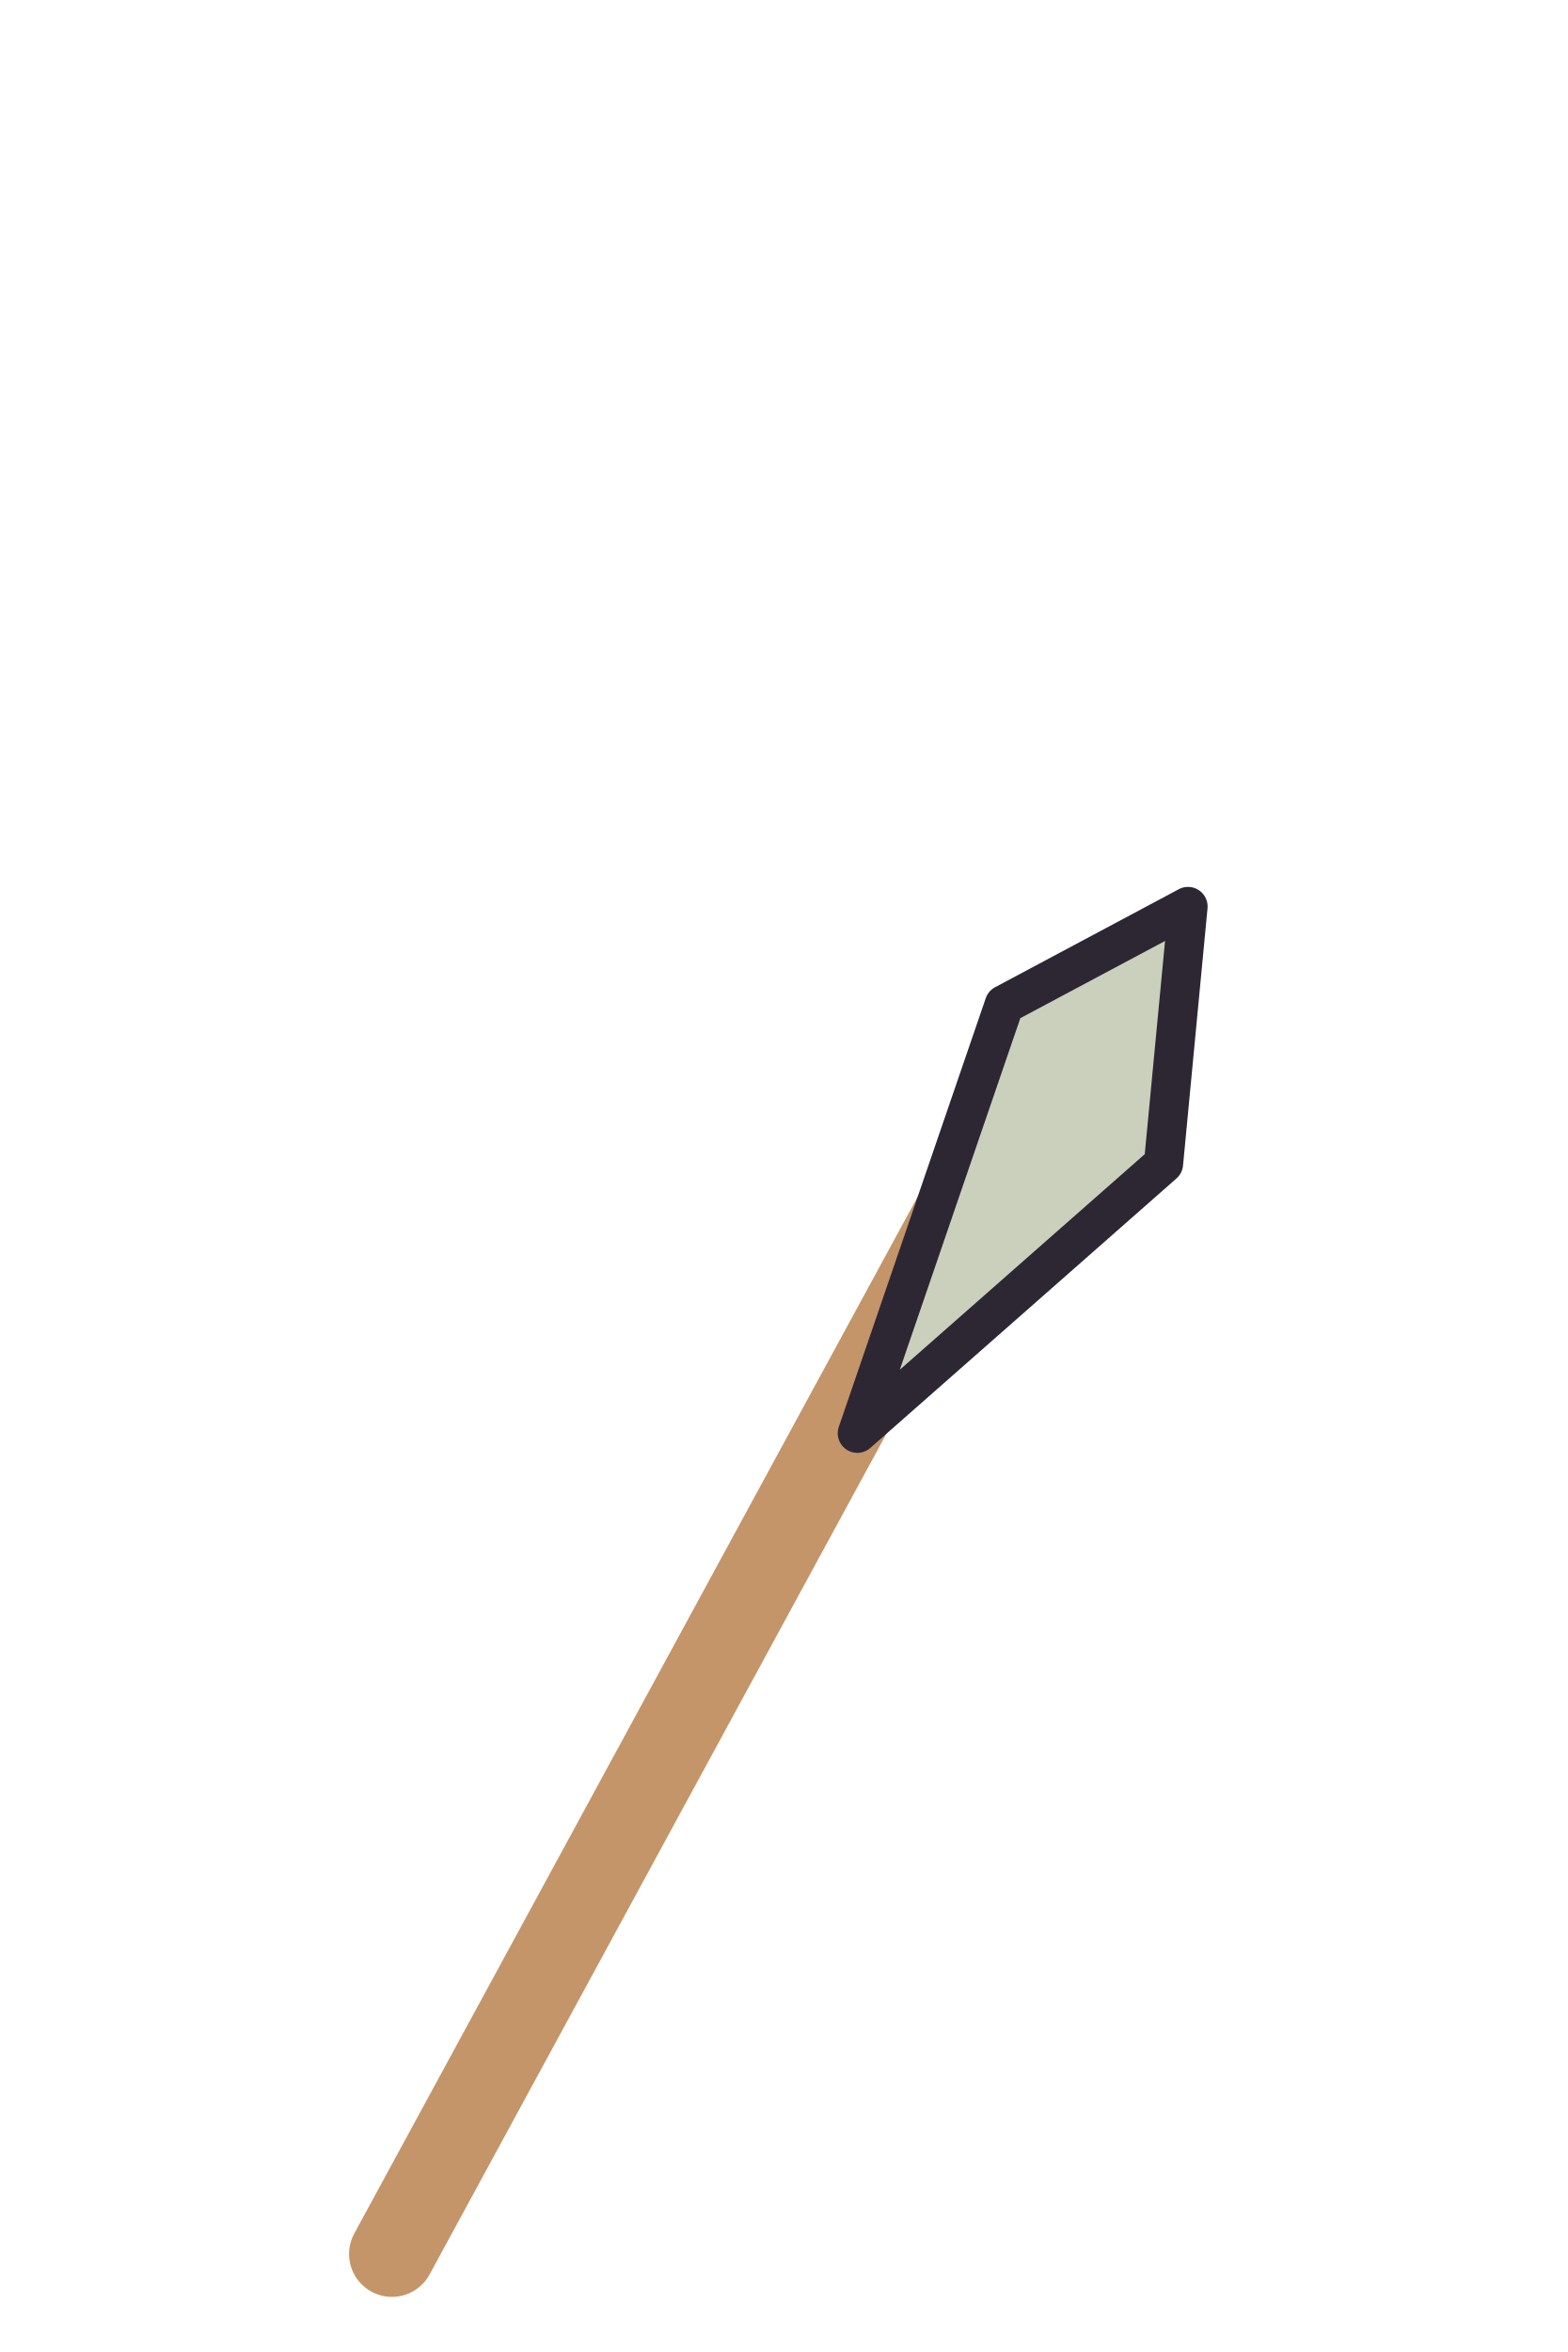
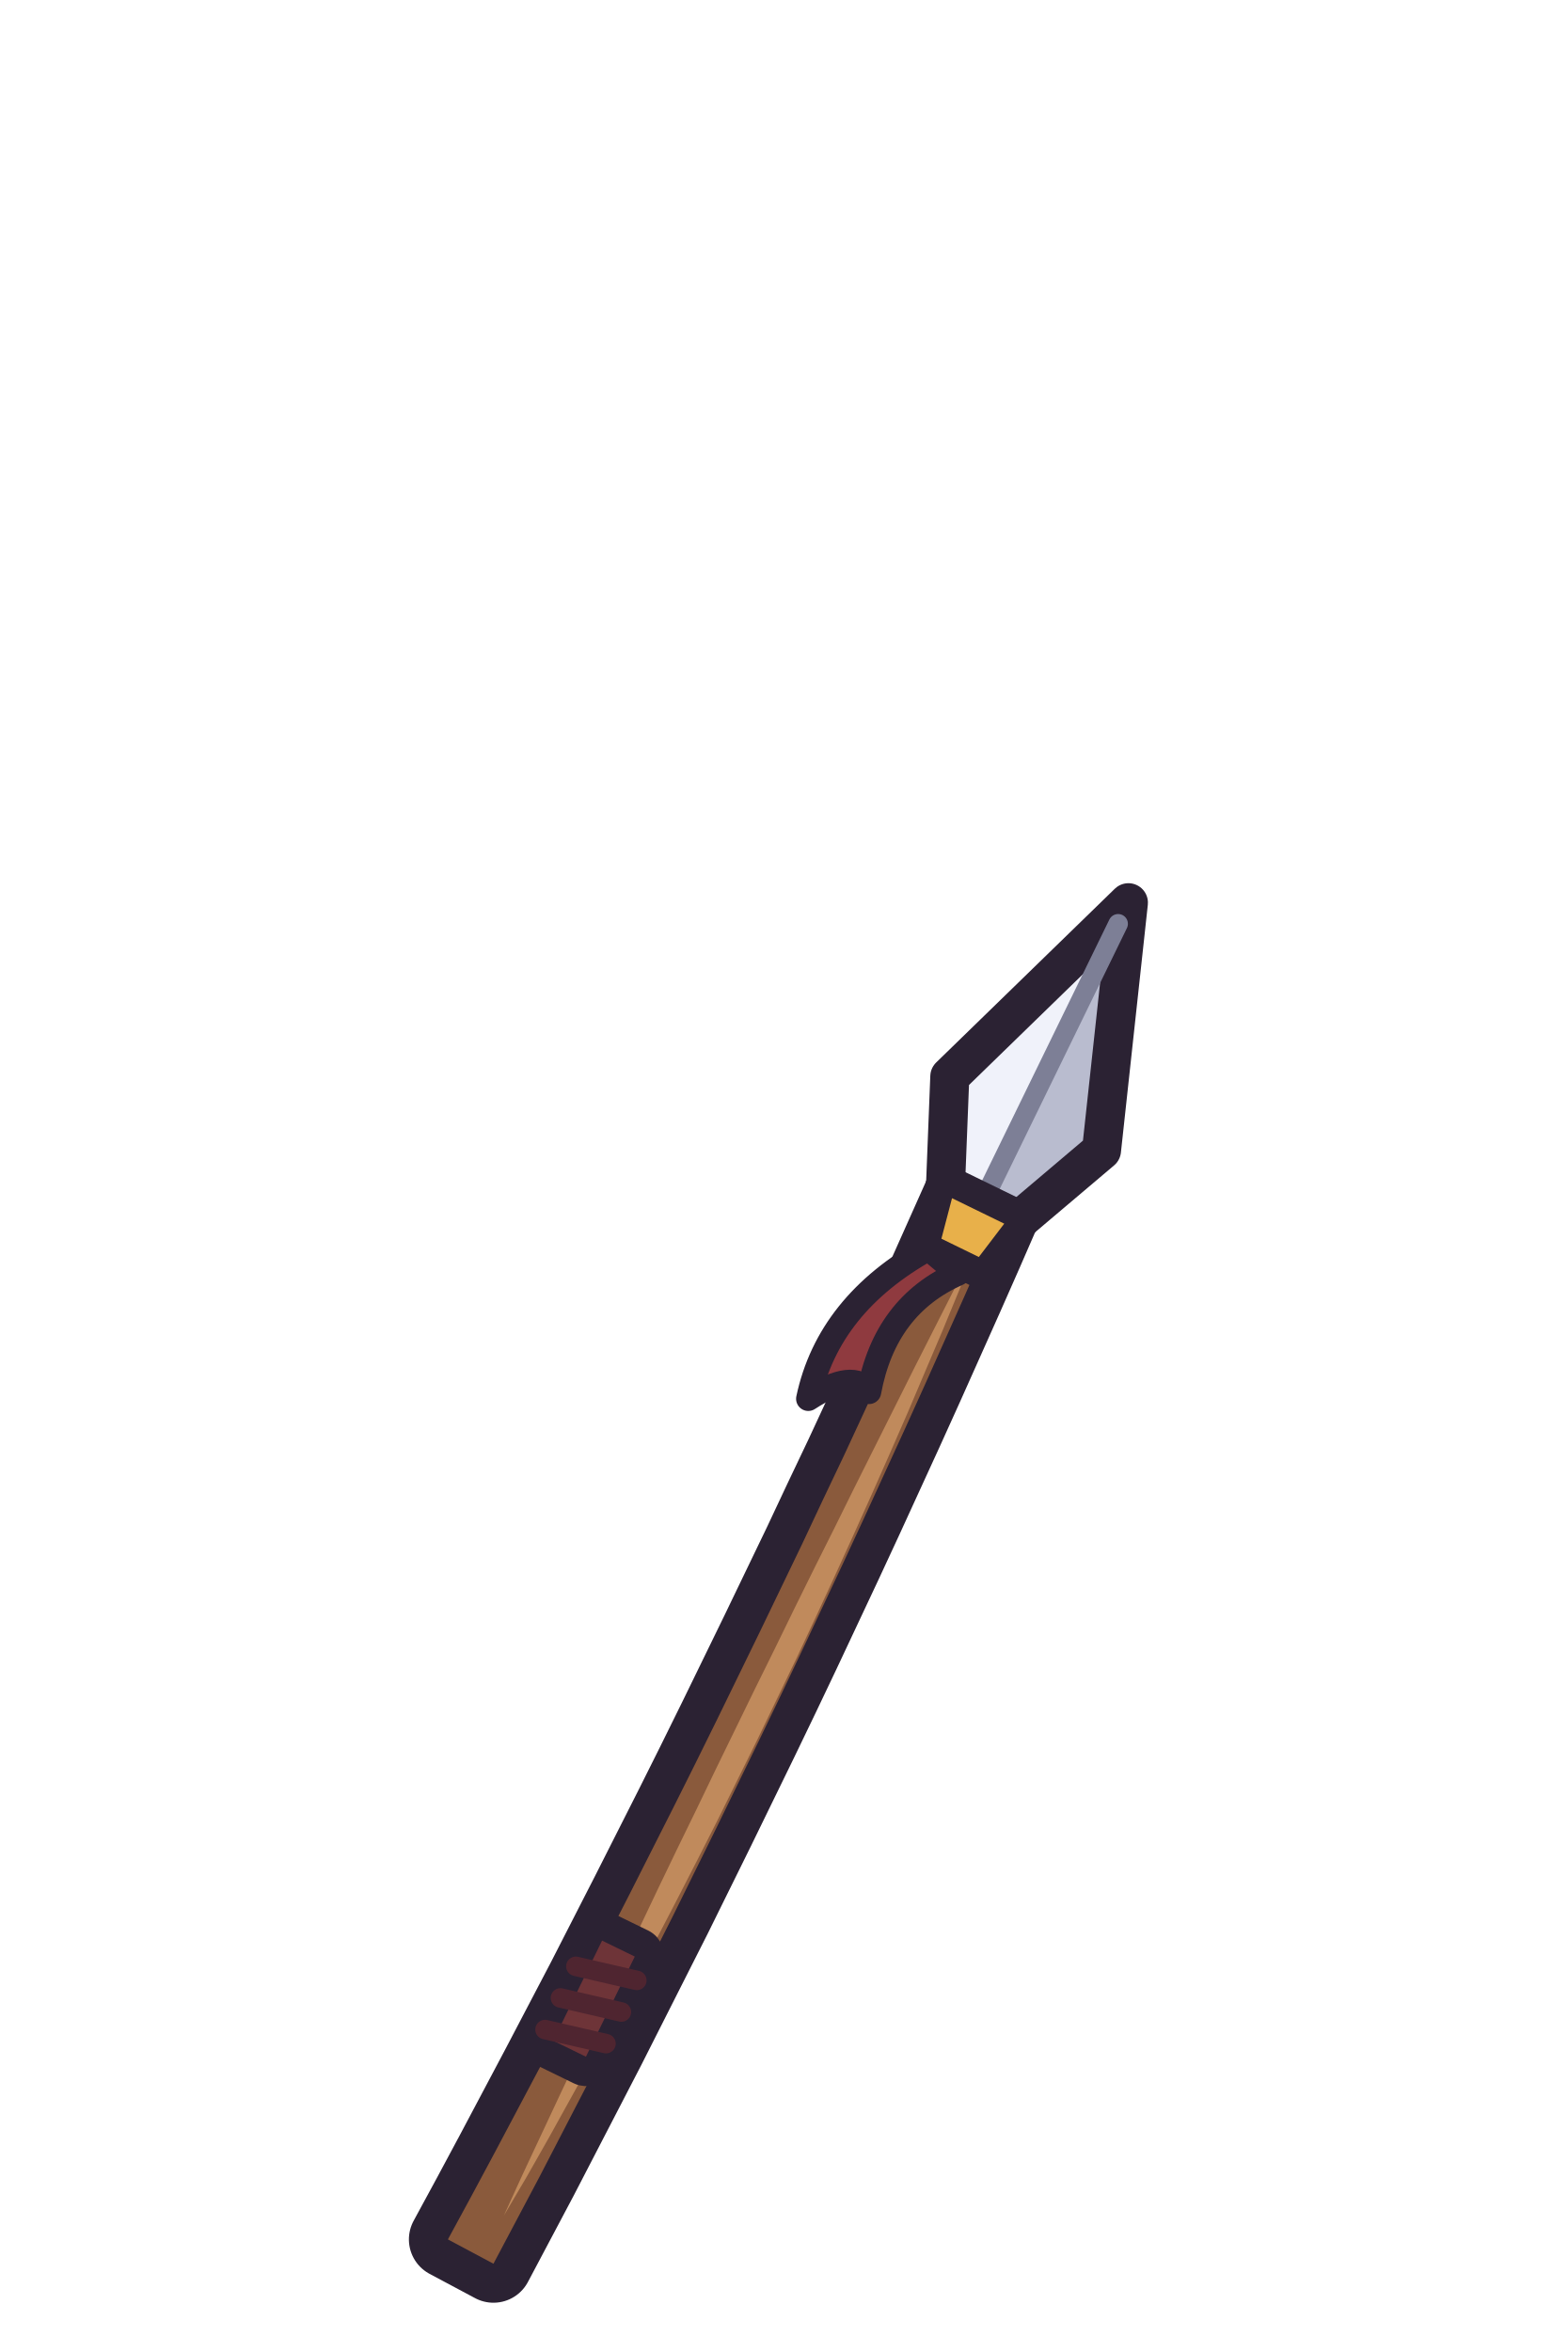
- <svg xmlns="http://www.w3.org/2000/svg" width="128" height="192" viewBox="0 0 128 192">
-   <g stroke="#2d2734" stroke-width="3.2" stroke-linecap="round" stroke-linejoin="round">
-     <path d="M32 184l50-92" stroke="#c39569" stroke-width="7" />
-     <path d="M70 117l12-35 15-8-2 21z" fill="#cbd0bd" />
+ <svg xmlns="http://www.w3.org/2000/svg" width="256" height="384" viewBox="0 0 512 768">
+   <defs />
+   <g stroke="#2b2233" stroke-linejoin="round" stroke-linecap="round" stroke-width="8.00">
+     <g transform="translate(15.9 168.6) scale(0.76568)">
+       <g transform="translate(180.0 740.0) rotate(26.0) scale(1 1)">
+         <path d="M11.0 0.4 L11.7 -20.4 L12.4 -41.3 L12.9 -62.2 L13.4 -83.0 L13.9 -103.9 L14.2 -124.8 L14.5 -145.7 L14.8 -166.5 L14.9 -187.4 L15.0 -208.3 L15.0 -229.1 L15.0 -250.0 L14.9 -270.9 L14.7 -291.7 L14.4 -312.6 L14.1 -333.5 L13.7 -354.3 L13.2 -375.2 L12.7 -396.1 L12.1 -416.9 L11.4 -437.8 L10.7 -458.6 L9.9 -479.5 L9.0 -500.4 L-9.0 -499.6 L-8.3 -478.8 L-7.6 -458.0 L-7.1 -437.2 L-6.6 -416.4 L-6.1 -395.6 L-5.7 -374.8 L-5.5 -354.0 L-5.2 -333.2 L-5.1 -312.4 L-5.0 -291.6 L-5.0 -270.8 L-5.0 -250.0 L-5.1 -229.2 L-5.3 -208.4 L-5.6 -187.6 L-5.9 -166.8 L-6.3 -146.0 L-6.7 -125.2 L-7.3 -104.4 L-7.9 -83.6 L-8.6 -62.8 L-9.3 -42.0 L-10.1 -21.2 L-11.0 -0.4 Z" fill="#8a5a3c" stroke-width="33.28" />
+         <path d="M11.0 0.4 L11.7 -20.4 L12.4 -41.3 L12.9 -62.2 L13.4 -83.0 L13.9 -103.9 L14.2 -124.8 L14.5 -145.7 L14.8 -166.5 L14.9 -187.4 L15.0 -208.3 L15.0 -229.1 L15.0 -250.0 L14.9 -270.9 L14.7 -291.7 L14.4 -312.6 L14.1 -333.5 L13.7 -354.3 L13.2 -375.2 L12.7 -396.1 L12.1 -416.9 L11.4 -437.8 L10.7 -458.6 L9.9 -479.5 L9.0 -500.4 L-9.0 -499.6 L-8.3 -478.8 L-7.6 -458.0 L-7.1 -437.2 L-6.6 -416.4 L-6.1 -395.6 L-5.7 -374.8 L-5.5 -354.0 L-5.2 -333.2 L-5.1 -312.4 L-5.0 -291.6 L-5.0 -270.8 L-5.0 -250.0 L-5.1 -229.2 L-5.3 -208.4 L-5.6 -187.6 L-5.9 -166.8 L-6.3 -146.0 L-6.7 -125.2 L-7.3 -104.4 L-7.9 -83.6 L-8.6 -62.8 L-9.3 -42.0 L-10.1 -21.2 L-11.0 -0.4 Z" fill="#8a5a3c" stroke="none" />
+         <path d="M6.0 -20.0 L7.5 -39.1 L8.7 -58.3 L9.7 -77.5 L10.7 -96.6 L11.5 -115.8 L12.2 -134.9 L12.8 -154.1 L13.3 -173.3 L13.7 -192.5 L14.0 -211.6 L14.1 -230.8 L14.2 -250.0 L14.1 -269.2 L14.0 -288.4 L13.7 -307.5 L13.3 -326.7 L12.8 -345.9 L12.2 -365.1 L11.5 -384.2 L10.7 -403.4 L9.7 -422.5 L8.7 -441.7 L7.5 -460.9 L6.0 -480.0 L6.0 -480.0 L5.5 -460.8 L5.2 -441.6 L4.9 -422.5 L4.7 -403.3 L4.5 -384.1 L4.3 -364.9 L4.2 -345.8 L4.0 -326.6 L3.9 -307.5 L3.9 -288.3 L3.8 -269.2 L3.8 -250.0 L3.8 -230.8 L3.9 -211.7 L3.9 -192.5 L4.0 -173.4 L4.2 -154.2 L4.3 -135.1 L4.5 -115.9 L4.7 -96.7 L4.9 -77.5 L5.2 -58.4 L5.5 -39.2 L6.0 -20.0 Z" fill="#c08a5c" stroke="none" opacity="1" />
+         <rect x="-14.0" y="-150.0" width="28.0" height="60.0" rx="6.0" fill="#6e3438" stroke-width="12.48" />
+         <path d="M-13.0 -129.0 L13.0 -135.0" fill="none" stroke="#4f2530" stroke-width="8.32" />
+         <path d="M-13.0 -114.0 L13.0 -120.0" fill="none" stroke="#4f2530" stroke-width="8.32" />
+         <path d="M-13.0 -99.0 L13.0 -105.0" fill="none" stroke="#4f2530" stroke-width="8.32" />
+         <path d="M0 -640 L36 -540 L14 -490 L-14 -490 L-36 -540 Z" fill="#f0f2fa" stroke="none" opacity="1" />
+         <path d="M0 -640 L36 -540 L14 -490 L0 -490 Z" fill="#b9bccf" stroke="none" opacity="1" />
+         <path d="M0 -640 L36 -540 L14 -490 L-14 -490 L-36 -540 Z" fill="none" stroke-width="16.64" />
+         <path d="M0 -630 L0 -500" fill="none" stroke="#7d7f96" stroke-width="8.32" />
+         <path d="M-20 -500 L20 -500 L14 -470 L-14 -470 Z" fill="#e8b04a" stroke-width="12.48" />
+         <path d="M-12 -470 Q-40 -430 -30 -390 Q-18 -410 -8 -404 Q-18 -440 4 -466 Z" fill="#8f3a3f" stroke-width="10.40" />
+       </g>
+     </g>
  </g>
</svg>
